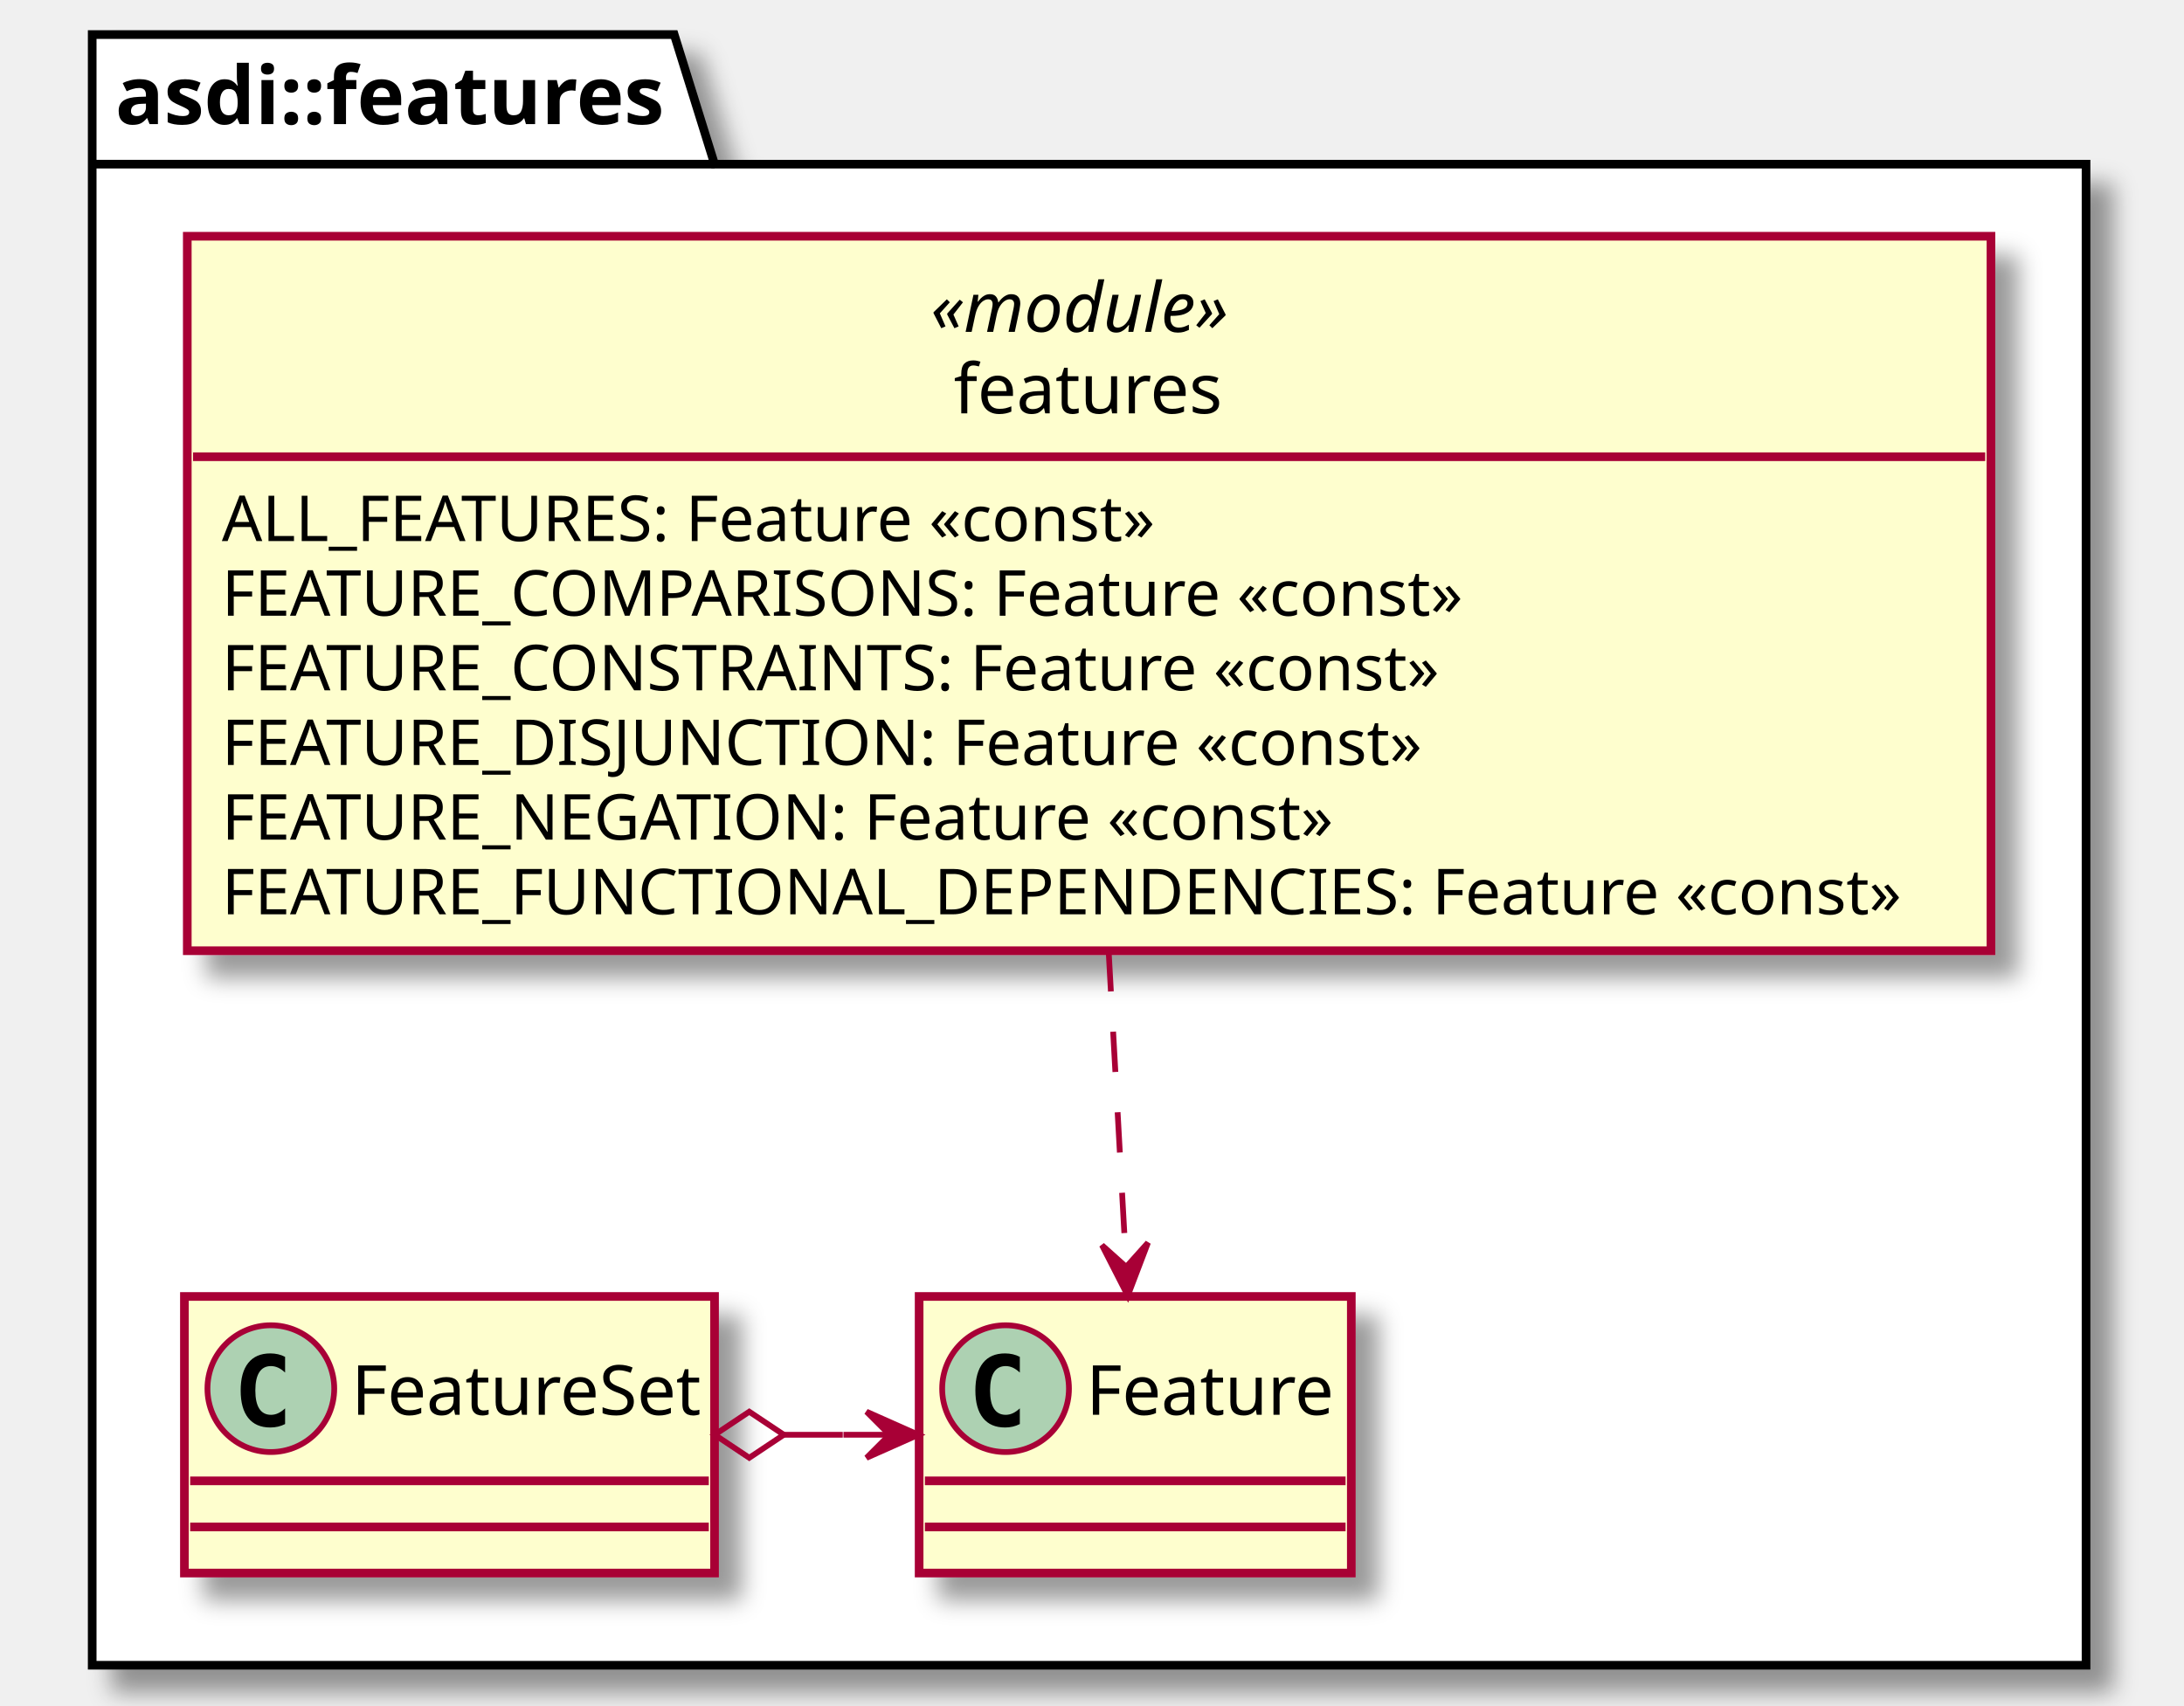
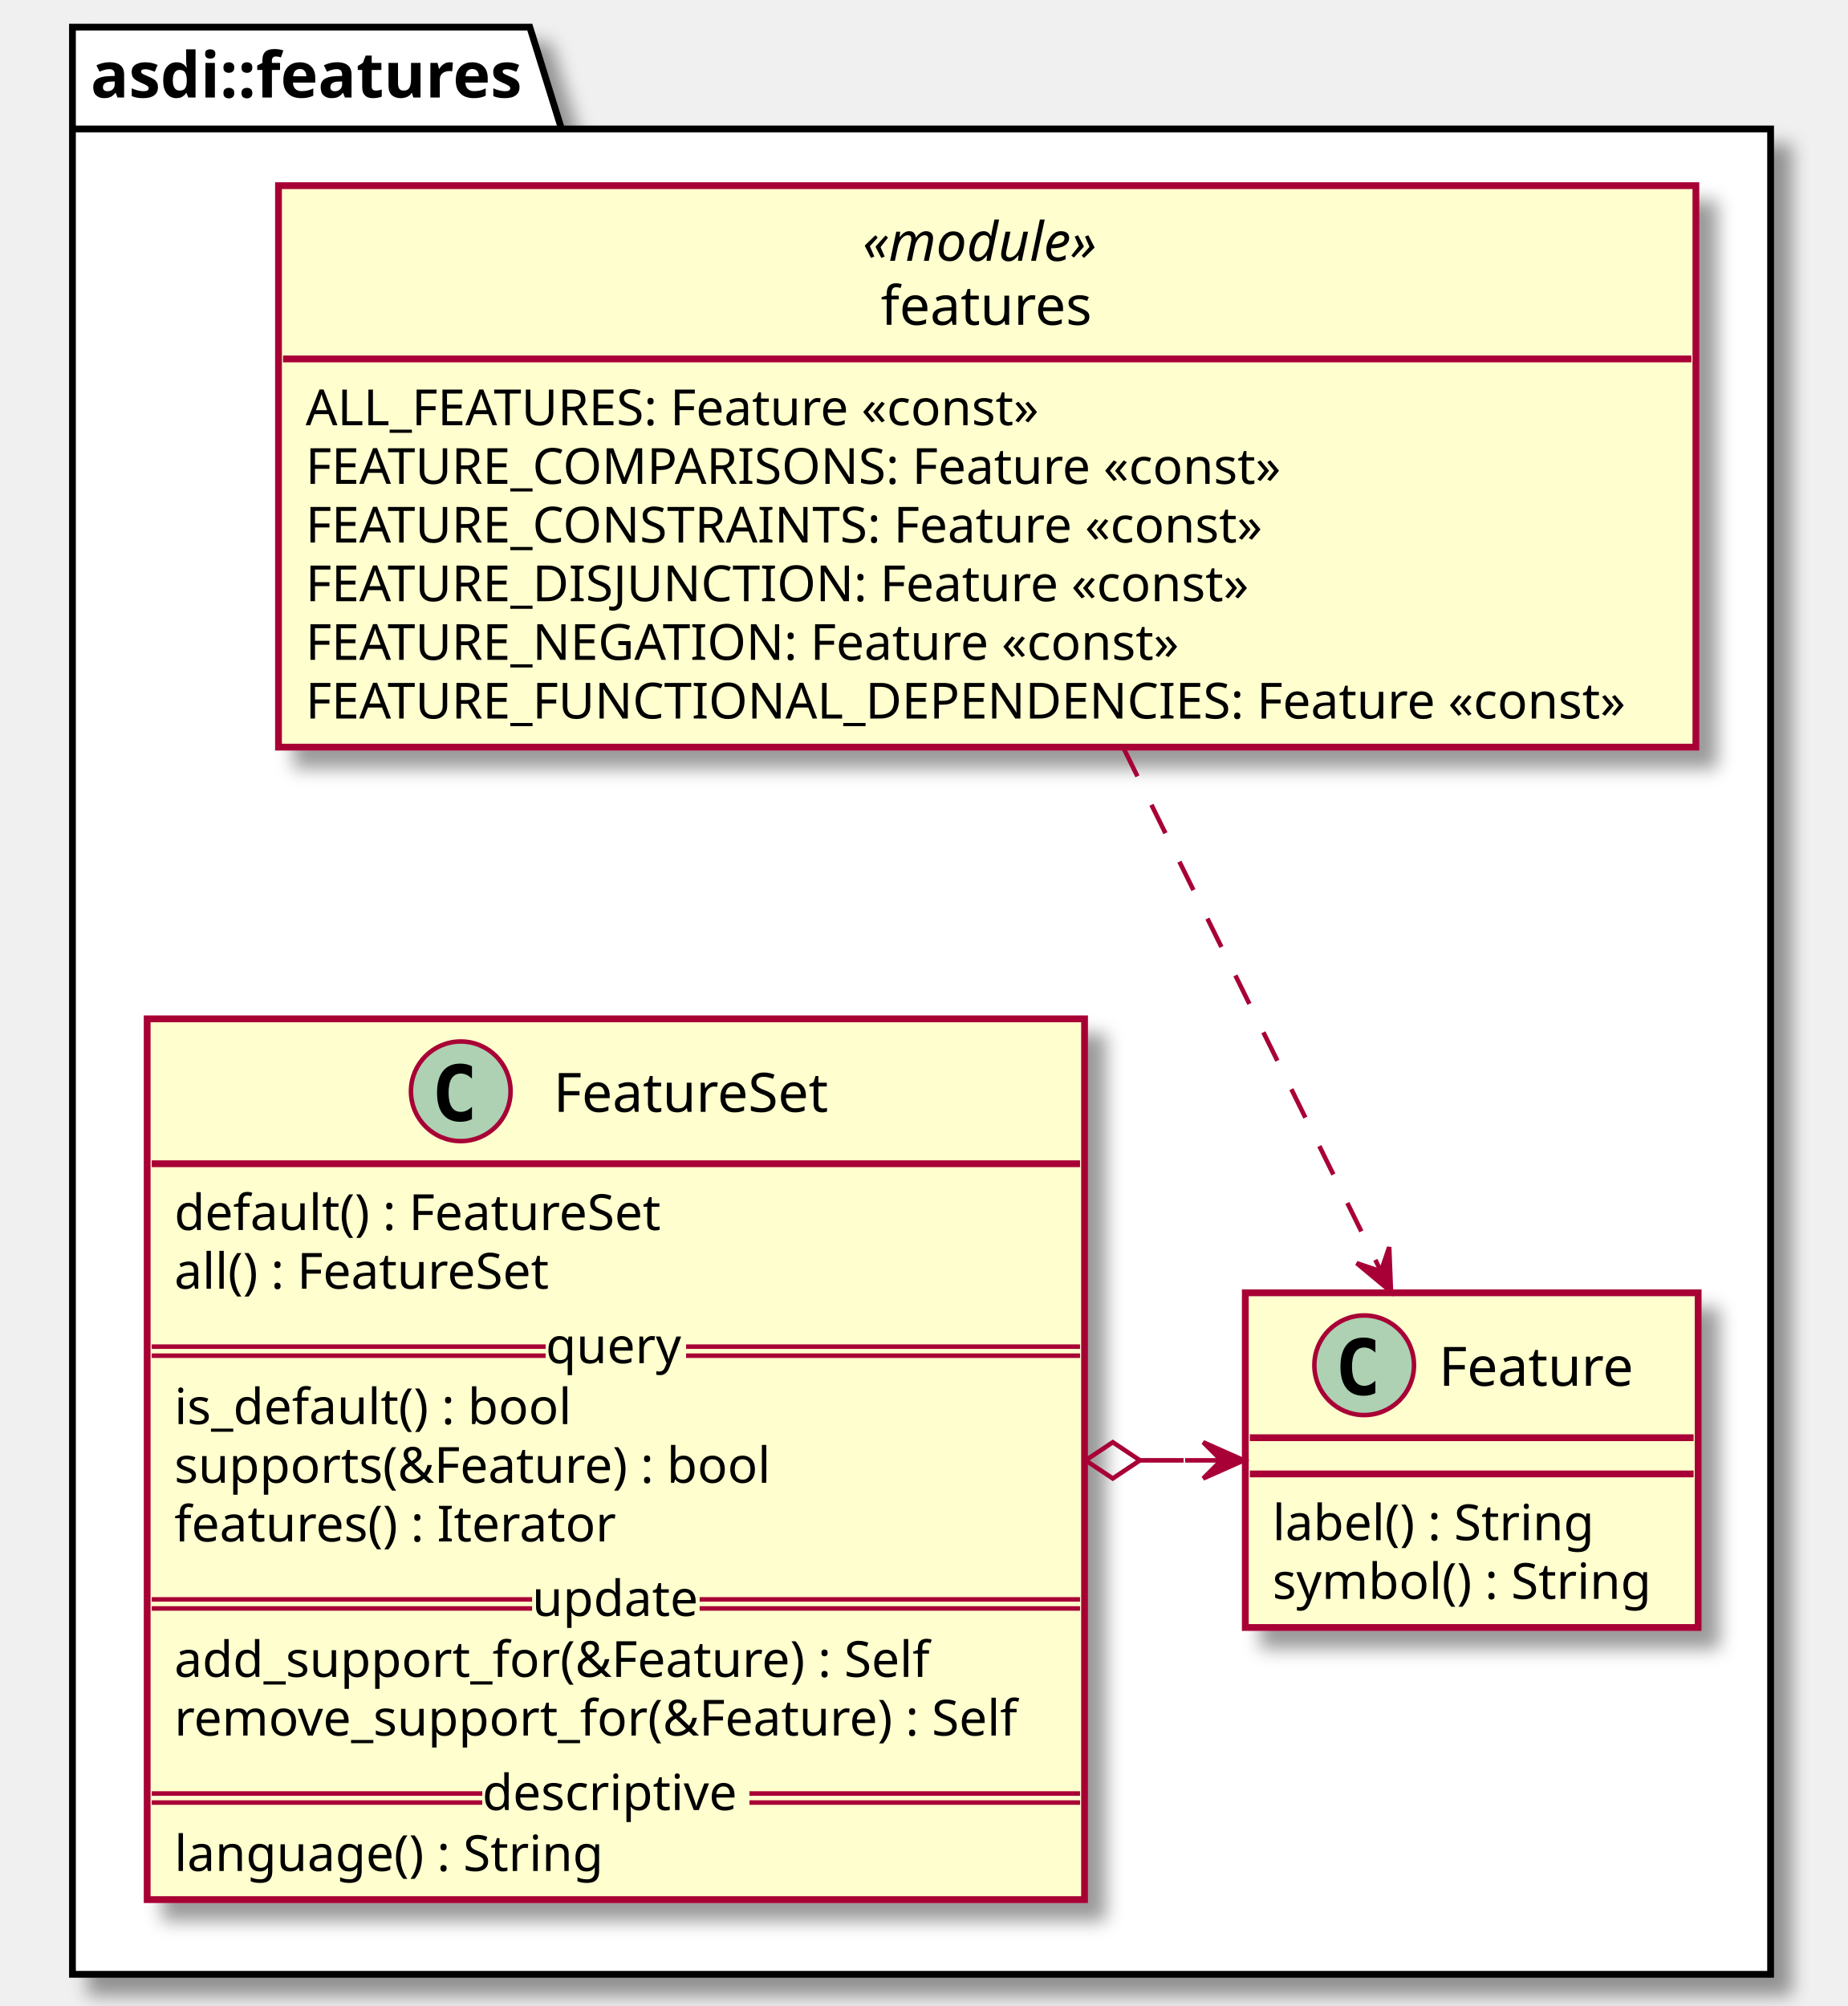
- <svg xmlns="http://www.w3.org/2000/svg" contentScriptType="application/ecmascript" contentStyleType="text/css" height="296px" preserveAspectRatio="none" style="width:379px;height:296px;background:#FFFFFF;" version="1.1" viewBox="0 0 379 296" width="379px" zoomAndPan="magnify">
+ <svg xmlns="http://www.w3.org/2000/svg" contentScriptType="application/ecmascript" contentStyleType="text/css" height="443px" preserveAspectRatio="none" style="width:408px;height:443px;background:#FFFFFF;" version="1.1" viewBox="0 0 408 443" width="408px" zoomAndPan="magnify">
  <defs>
-     <filter height="300%" id="f1g2szyrb9phyo" width="300%" x="-1" y="-1">
+     <filter height="300%" id="f1so4o5if8l4f7" width="300%" x="-1" y="-1">
      <feGaussianBlur result="blurOut" stdDeviation="2.0" />
      <feColorMatrix in="blurOut" result="blurOut2" type="matrix" values="0 0 0 0 0 0 0 0 0 0 0 0 0 0 0 0 0 0 .4 0" />
      <feOffset dx="4.0" dy="4.0" in="blurOut2" result="blurOut3" />
      <feBlend in="SourceGraphic" in2="blurOut3" mode="normal" />
    </filter>
  </defs>
  <g>
-     <polygon fill="#FFFFFF" filter="url(#f1g2szyrb9phyo)" points="16,6,117,6,124,28.488,362,28.488,362,289,16,289,16,6" style="stroke:#000000;stroke-width:1.5;" />
+     <polygon fill="#FFFFFF" filter="url(#f1so4o5if8l4f7)" points="16,6,117,6,124,28.488,391,28.488,391,436,16,436,16,6" style="stroke:#000000;stroke-width:1.5;" />
    <line style="stroke:#000000;stroke-width:1.5;" x1="16" x2="124" y1="28.488" y2="28.488" />
    <text fill="#000000" font-family="sans-serif" font-size="14" font-weight="bold" lengthAdjust="spacing" textLength="95" x="20" y="21.535">asdi::features</text>
-     <rect codeLine="5" fill="#FEFECE" filter="url(#f1g2szyrb9phyo)" height="48" id="asdi::features::Feature" style="stroke:#A80036;stroke-width:1.5;" width="75" x="159.5" y="225" />
-     <ellipse cx="174.5" cy="241" fill="#ADD1B2" rx="11" ry="11" style="stroke:#A80036;stroke-width:1.0;" />
-     <path d="M176.973,247.143 Q176.392,247.442 175.753,247.591 Q175.114,247.741 174.408,247.741 Q171.901,247.741 170.582,246.089 Q169.262,244.437 169.262,241.316 Q169.262,238.186 170.582,236.535 Q171.901,234.883 174.408,234.883 Q175.114,234.883 175.761,235.032 Q176.409,235.182 176.973,235.481 L176.973,238.203 Q176.342,237.622 175.749,237.352 Q175.155,237.083 174.524,237.083 Q173.18,237.083 172.495,238.149 Q171.81,239.216 171.81,241.316 Q171.81,243.408 172.495,244.474 Q173.18,245.541 174.524,245.541 Q175.155,245.541 175.749,245.271 Q176.342,245.001 176.973,244.42 Z " fill="#000000" />
-     <text fill="#000000" font-family="sans-serif" font-size="12" lengthAdjust="spacing" textLength="43" x="188.5" y="245.535">Feature</text>
-     <line style="stroke:#A80036;stroke-width:1.5;" x1="160.5" x2="233.5" y1="257" y2="257" />
-     <line style="stroke:#A80036;stroke-width:1.5;" x1="160.5" x2="233.5" y1="265" y2="265" />
-     <rect codeLine="6" fill="#FEFECE" filter="url(#f1g2szyrb9phyo)" height="48" id="asdi::features::FeatureSet" style="stroke:#A80036;stroke-width:1.5;" width="92" x="32" y="225" />
-     <ellipse cx="47" cy="241" fill="#ADD1B2" rx="11" ry="11" style="stroke:#A80036;stroke-width:1.0;" />
-     <path d="M49.473,247.143 Q48.892,247.442 48.253,247.591 Q47.614,247.741 46.908,247.741 Q44.401,247.741 43.081,246.089 Q41.762,244.437 41.762,241.316 Q41.762,238.186 43.081,236.535 Q44.401,234.883 46.908,234.883 Q47.614,234.883 48.261,235.032 Q48.909,235.182 49.473,235.481 L49.473,238.203 Q48.842,237.622 48.249,237.352 Q47.655,237.083 47.024,237.083 Q45.68,237.083 44.995,238.149 Q44.31,239.216 44.31,241.316 Q44.31,243.408 44.995,244.474 Q45.68,245.541 47.024,245.541 Q47.655,245.541 48.249,245.271 Q48.842,245.001 49.473,244.42 Z " fill="#000000" />
-     <text fill="#000000" font-family="sans-serif" font-size="12" lengthAdjust="spacing" textLength="60" x="61" y="245.535">FeatureSet</text>
-     <line style="stroke:#A80036;stroke-width:1.5;" x1="33" x2="123" y1="257" y2="257" />
-     <line style="stroke:#A80036;stroke-width:1.5;" x1="33" x2="123" y1="265" y2="265" />
-     <rect codeLine="10" fill="#FEFECE" filter="url(#f1g2szyrb9phyo)" height="123.996" id="asdi::features::features" style="stroke:#A80036;stroke-width:1.5;" width="313" x="32.5" y="41" />
-     <text fill="#000000" font-family="sans-serif" font-size="12" font-style="italic" lengthAdjust="spacing" textLength="55" x="161.5" y="57.602">«module»</text>
-     <text fill="#000000" font-family="sans-serif" font-size="12" lengthAdjust="spacing" textLength="47" x="165.5" y="71.734">features</text>
-     <line style="stroke:#A80036;stroke-width:1.5;" x1="33.5" x2="344.5" y1="79.266" y2="79.266" />
-     <text fill="#000000" font-family="sans-serif" font-size="11" lengthAdjust="spacing" textLength="171" x="38.5" y="93.9">ALL_FEATURES: Feature «const»</text>
-     <text fill="#000000" font-family="sans-serif" font-size="11" lengthAdjust="spacing" textLength="224" x="38.5" y="106.856">FEATURE_COMPARISONS: Feature «const»</text>
-     <text fill="#000000" font-family="sans-serif" font-size="11" lengthAdjust="spacing" textLength="222" x="38.5" y="119.811">FEATURE_CONSTRAINTS: Feature «const»</text>
-     <text fill="#000000" font-family="sans-serif" font-size="11" lengthAdjust="spacing" textLength="216" x="38.5" y="132.766">FEATURE_DISJUNCTION: Feature «const»</text>
-     <text fill="#000000" font-family="sans-serif" font-size="11" lengthAdjust="spacing" textLength="202" x="38.5" y="145.721">FEATURE_NEGATION: Feature «const»</text>
-     <text fill="#000000" font-family="sans-serif" font-size="11" lengthAdjust="spacing" textLength="301" x="38.5" y="158.676">FEATURE_FUNCTIONAL_DEPENDENCIES: Feature «const»</text>
-     <path codeLine="8" d="M136.02,249 C136.02,249 143.26,249 146.25,249 " fill="none" id="asdi::features::FeatureSet-asdi::features::Feature" style="stroke:#A80036;stroke-width:1.0;" />
-     <polygon fill="#A80036" points="159.37,249,150.37,245,154.37,249,150.37,253,159.37,249" style="stroke:#A80036;stroke-width:1.0;" />
-     <line style="stroke:#A80036;stroke-width:1.0;" x1="154.37" x2="146.37" y1="249" y2="249" />
-     <polygon fill="none" points="124.02,249,130.02,253,136.02,249,130.02,245,124.02,249" style="stroke:#A80036;stroke-width:1.0;" />
-     <path codeLine="21" d="M192.39,165.07 C193.45,184.08 194.56,204.13 195.43,219.75 " fill="none" id="asdi::features::features-to-asdi::features::Feature" style="stroke:#A80036;stroke-width:1.0;stroke-dasharray:7.0,7.0;" />
-     <polygon fill="#A80036" points="195.71,224.87,199.215,215.666,195.438,219.877,191.227,216.101,195.71,224.87" style="stroke:#A80036;stroke-width:1.0;" />
+     <rect codeLine="5" fill="#FEFECE" filter="url(#f1so4o5if8l4f7)" height="73.91" id="asdi::features::Feature" style="stroke:#A80036;stroke-width:1.5;" width="100" x="275" y="285.5" />
+     <ellipse cx="301.25" cy="301.5" fill="#ADD1B2" rx="11" ry="11" style="stroke:#A80036;stroke-width:1.0;" />
+     <path d="M303.723,307.643 Q303.142,307.942 302.503,308.091 Q301.864,308.241 301.158,308.241 Q298.651,308.241 297.332,306.589 Q296.012,304.937 296.012,301.816 Q296.012,298.687 297.332,297.035 Q298.651,295.383 301.158,295.383 Q301.864,295.383 302.511,295.532 Q303.159,295.682 303.723,295.981 L303.723,298.703 Q303.092,298.122 302.499,297.852 Q301.905,297.582 301.274,297.582 Q299.93,297.582 299.245,298.649 Q298.56,299.716 298.56,301.816 Q298.56,303.908 299.245,304.974 Q299.93,306.041 301.274,306.041 Q301.905,306.041 302.499,305.771 Q303.092,305.502 303.723,304.92 Z " fill="#000000" />
+     <text fill="#000000" font-family="sans-serif" font-size="12" lengthAdjust="spacing" textLength="43" x="317.75" y="306.035">Feature</text>
+     <line style="stroke:#A80036;stroke-width:1.5;" x1="276" x2="374" y1="317.5" y2="317.5" />
+     <line style="stroke:#A80036;stroke-width:1.5;" x1="276" x2="374" y1="325.5" y2="325.5" />
+     <text fill="#000000" font-family="sans-serif" font-size="11" lengthAdjust="spacing" textLength="74" x="281" y="340.135">label() : String</text>
+     <text fill="#000000" font-family="sans-serif" font-size="11" lengthAdjust="spacing" textLength="88" x="281" y="353.09">symbol() : String</text>
+     <rect codeLine="9" fill="#FEFECE" filter="url(#f1so4o5if8l4f7)" height="194.506" id="asdi::features::FeatureSet" style="stroke:#A80036;stroke-width:1.5;" width="207" x="32.5" y="225" />
+     <ellipse cx="101.75" cy="241" fill="#ADD1B2" rx="11" ry="11" style="stroke:#A80036;stroke-width:1.0;" />
+     <path d="M104.223,247.143 Q103.642,247.442 103.003,247.591 Q102.364,247.741 101.658,247.741 Q99.151,247.741 97.832,246.089 Q96.512,244.437 96.512,241.316 Q96.512,238.186 97.832,236.535 Q99.151,234.883 101.658,234.883 Q102.364,234.883 103.011,235.032 Q103.659,235.182 104.223,235.481 L104.223,238.203 Q103.592,237.622 102.999,237.352 Q102.405,237.083 101.774,237.083 Q100.43,237.083 99.745,238.149 Q99.06,239.216 99.06,241.316 Q99.06,243.408 99.745,244.474 Q100.43,245.541 101.774,245.541 Q102.405,245.541 102.999,245.271 Q103.592,245.001 104.223,244.42 Z " fill="#000000" />
+     <text fill="#000000" font-family="sans-serif" font-size="12" lengthAdjust="spacing" textLength="60" x="122.25" y="245.535">FeatureSet</text>
+     <line style="stroke:#A80036;stroke-width:1.5;" x1="33.5" x2="238.5" y1="257" y2="257" />
+     <text fill="#000000" font-family="sans-serif" font-size="11" lengthAdjust="spacing" textLength="110" x="38.5" y="271.635">default() : FeatureSet</text>
+     <text fill="#000000" font-family="sans-serif" font-size="11" lengthAdjust="spacing" textLength="85" x="38.5" y="284.59">all() : FeatureSet</text>
+     <text fill="#000000" font-family="sans-serif" font-size="11" lengthAdjust="spacing" textLength="93" x="38.5" y="314.5">is_default() : bool</text>
+     <text fill="#000000" font-family="sans-serif" font-size="11" lengthAdjust="spacing" textLength="138" x="38.5" y="327.455">supports(&amp;Feature) : bool</text>
+     <text fill="#000000" font-family="sans-serif" font-size="11" lengthAdjust="spacing" textLength="101" x="38.5" y="340.41">features() : Iterator</text>
+     <line style="stroke:#A80036;stroke-width:1.0;" x1="33.5" x2="120.5" y1="297.388" y2="297.388" />
+     <line style="stroke:#A80036;stroke-width:1.0;" x1="33.5" x2="120.5" y1="299.388" y2="299.388" />
+     <text fill="#000000" font-family="sans-serif" font-size="11" lengthAdjust="spacing" textLength="31" x="120.5" y="301.045">query</text>
+     <line style="stroke:#A80036;stroke-width:1.0;" x1="151.5" x2="238.5" y1="297.388" y2="297.388" />
+     <line style="stroke:#A80036;stroke-width:1.0;" x1="151.5" x2="238.5" y1="299.388" y2="299.388" />
+     <text fill="#000000" font-family="sans-serif" font-size="11" lengthAdjust="spacing" textLength="175" x="38.5" y="370.32">add_support_for(&amp;Feature) : Self</text>
+     <text fill="#000000" font-family="sans-serif" font-size="11" lengthAdjust="spacing" textLength="195" x="38.5" y="383.275">remove_support_for(&amp;Feature) : Self</text>
+     <line style="stroke:#A80036;stroke-width:1.0;" x1="33.5" x2="117.5" y1="353.208" y2="353.208" />
+     <line style="stroke:#A80036;stroke-width:1.0;" x1="33.5" x2="117.5" y1="355.208" y2="355.208" />
+     <text fill="#000000" font-family="sans-serif" font-size="11" lengthAdjust="spacing" textLength="37" x="117.5" y="356.865">update</text>
+     <line style="stroke:#A80036;stroke-width:1.0;" x1="154.5" x2="238.5" y1="353.208" y2="353.208" />
+     <line style="stroke:#A80036;stroke-width:1.0;" x1="154.5" x2="238.5" y1="355.208" y2="355.208" />
+     <text fill="#000000" font-family="sans-serif" font-size="11" lengthAdjust="spacing" textLength="98" x="38.5" y="413.185">language() : String</text>
+     <line style="stroke:#A80036;stroke-width:1.0;" x1="33.5" x2="106.5" y1="396.073" y2="396.073" />
+     <line style="stroke:#A80036;stroke-width:1.0;" x1="33.5" x2="106.5" y1="398.073" y2="398.073" />
+     <text fill="#000000" font-family="sans-serif" font-size="11" lengthAdjust="spacing" textLength="59" x="106.5" y="399.731">descriptive</text>
+     <line style="stroke:#A80036;stroke-width:1.0;" x1="165.5" x2="238.5" y1="396.073" y2="396.073" />
+     <line style="stroke:#A80036;stroke-width:1.0;" x1="165.5" x2="238.5" y1="398.073" y2="398.073" />
+     <rect codeLine="25" fill="#FEFECE" filter="url(#f1so4o5if8l4f7)" height="123.996" id="asdi::features::features" style="stroke:#A80036;stroke-width:1.5;" width="313" x="61.5" y="41" />
+     <text fill="#000000" font-family="sans-serif" font-size="12" font-style="italic" lengthAdjust="spacing" textLength="55" x="190.5" y="57.602">«module»</text>
+     <text fill="#000000" font-family="sans-serif" font-size="12" lengthAdjust="spacing" textLength="47" x="194.5" y="71.734">features</text>
+     <line style="stroke:#A80036;stroke-width:1.5;" x1="62.5" x2="373.5" y1="79.266" y2="79.266" />
+     <text fill="#000000" font-family="sans-serif" font-size="11" lengthAdjust="spacing" textLength="171" x="67.5" y="93.9">ALL_FEATURES: Feature «const»</text>
+     <text fill="#000000" font-family="sans-serif" font-size="11" lengthAdjust="spacing" textLength="224" x="67.5" y="106.856">FEATURE_COMPARISONS: Feature «const»</text>
+     <text fill="#000000" font-family="sans-serif" font-size="11" lengthAdjust="spacing" textLength="222" x="67.5" y="119.811">FEATURE_CONSTRAINTS: Feature «const»</text>
+     <text fill="#000000" font-family="sans-serif" font-size="11" lengthAdjust="spacing" textLength="216" x="67.5" y="132.766">FEATURE_DISJUNCTION: Feature «const»</text>
+     <text fill="#000000" font-family="sans-serif" font-size="11" lengthAdjust="spacing" textLength="202" x="67.5" y="145.721">FEATURE_NEGATION: Feature «const»</text>
+     <text fill="#000000" font-family="sans-serif" font-size="11" lengthAdjust="spacing" textLength="301" x="67.5" y="158.676">FEATURE_FUNCTIONAL_DEPENDENCIES: Feature «const»</text>
+     <path codeLine="23" d="M251.73,322.5 C251.73,322.5 258.54,322.5 261.38,322.5 " fill="none" id="asdi::features::FeatureSet-asdi::features::Feature" style="stroke:#A80036;stroke-width:1.0;" />
+     <polygon fill="#A80036" points="274.7,322.5,265.7,318.5,269.7,322.5,265.7,326.5,274.7,322.5" style="stroke:#A80036;stroke-width:1.0;" />
+     <line style="stroke:#A80036;stroke-width:1.0;" x1="269.7" x2="261.7" y1="322.5" y2="322.5" />
+     <polygon fill="none" points="239.73,322.5,245.73,326.5,251.73,322.5,245.73,318.5,239.73,322.5" style="stroke:#A80036;stroke-width:1.0;" />
+     <path codeLine="36" d="M248.09,165.16 C266.24,202.05 288.86,248.03 304.86,280.55 " fill="none" id="asdi::features::features-to-asdi::features::Feature" style="stroke:#A80036;stroke-width:1.0;stroke-dasharray:7.0,7.0;" />
+     <polygon fill="#A80036" points="307.17,285.25,306.773,275.409,304.957,280.767,299.599,278.95,307.17,285.25" style="stroke:#A80036;stroke-width:1.0;" />
  </g>
</svg>
